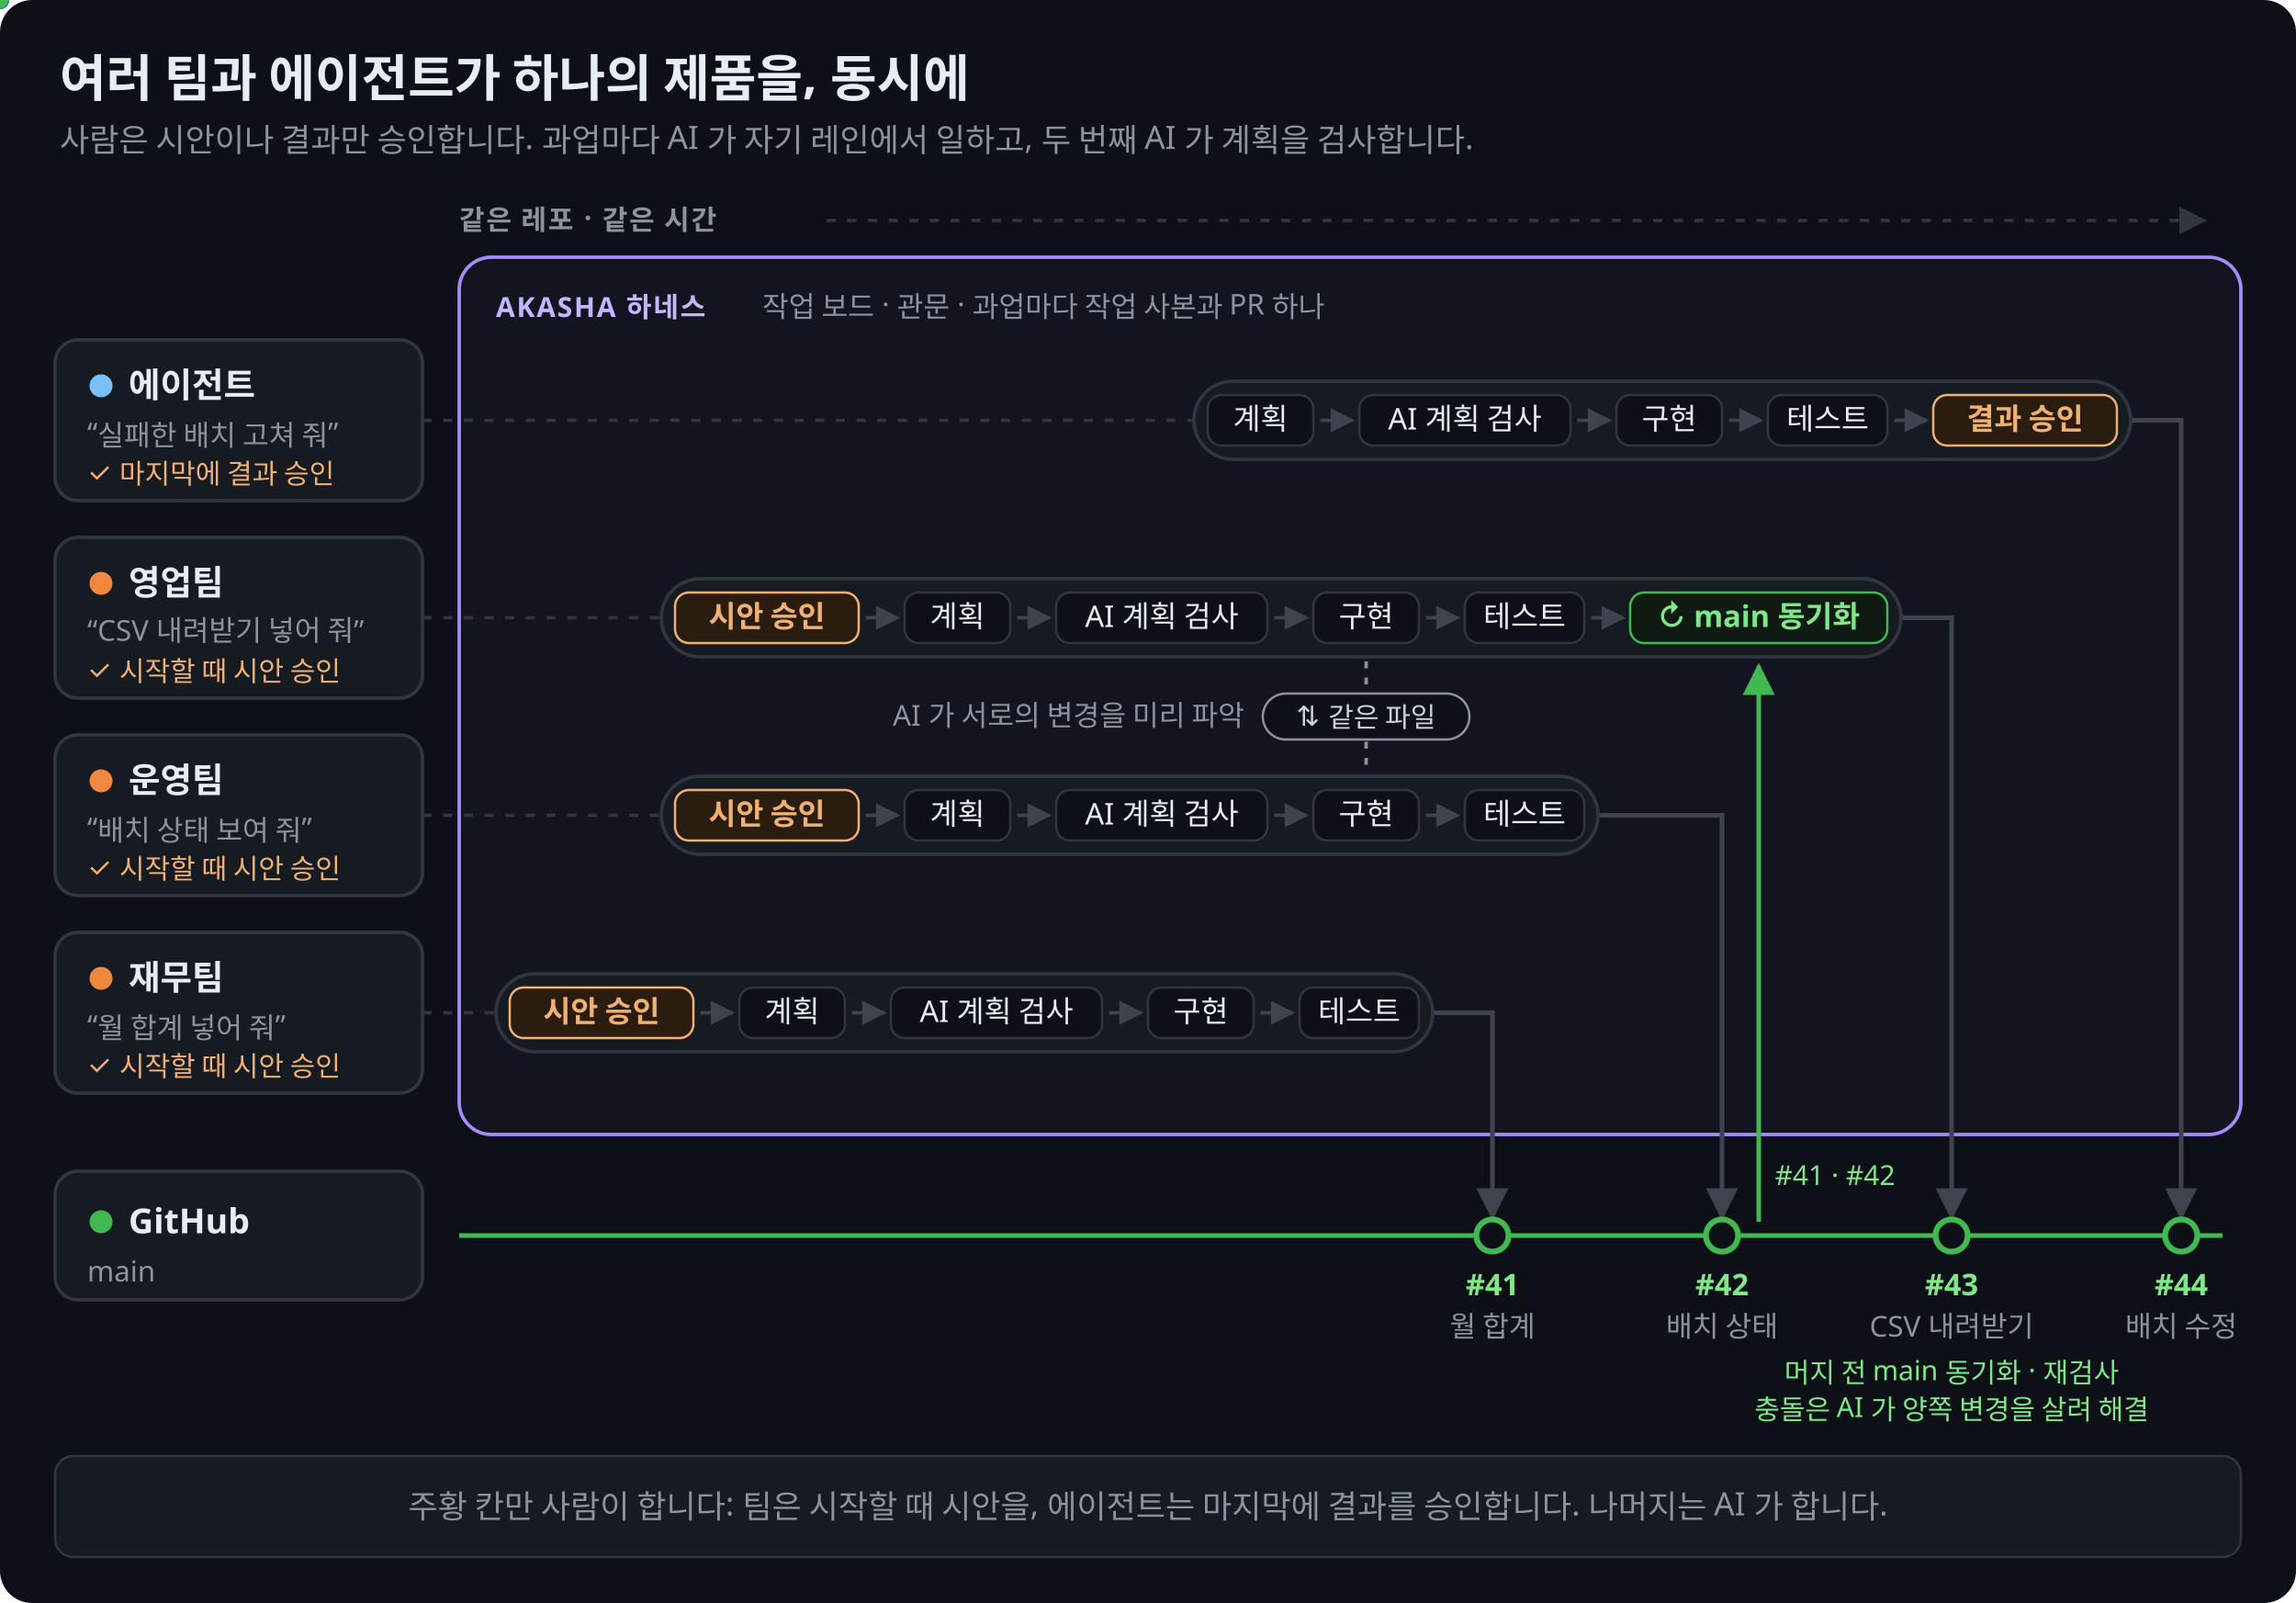
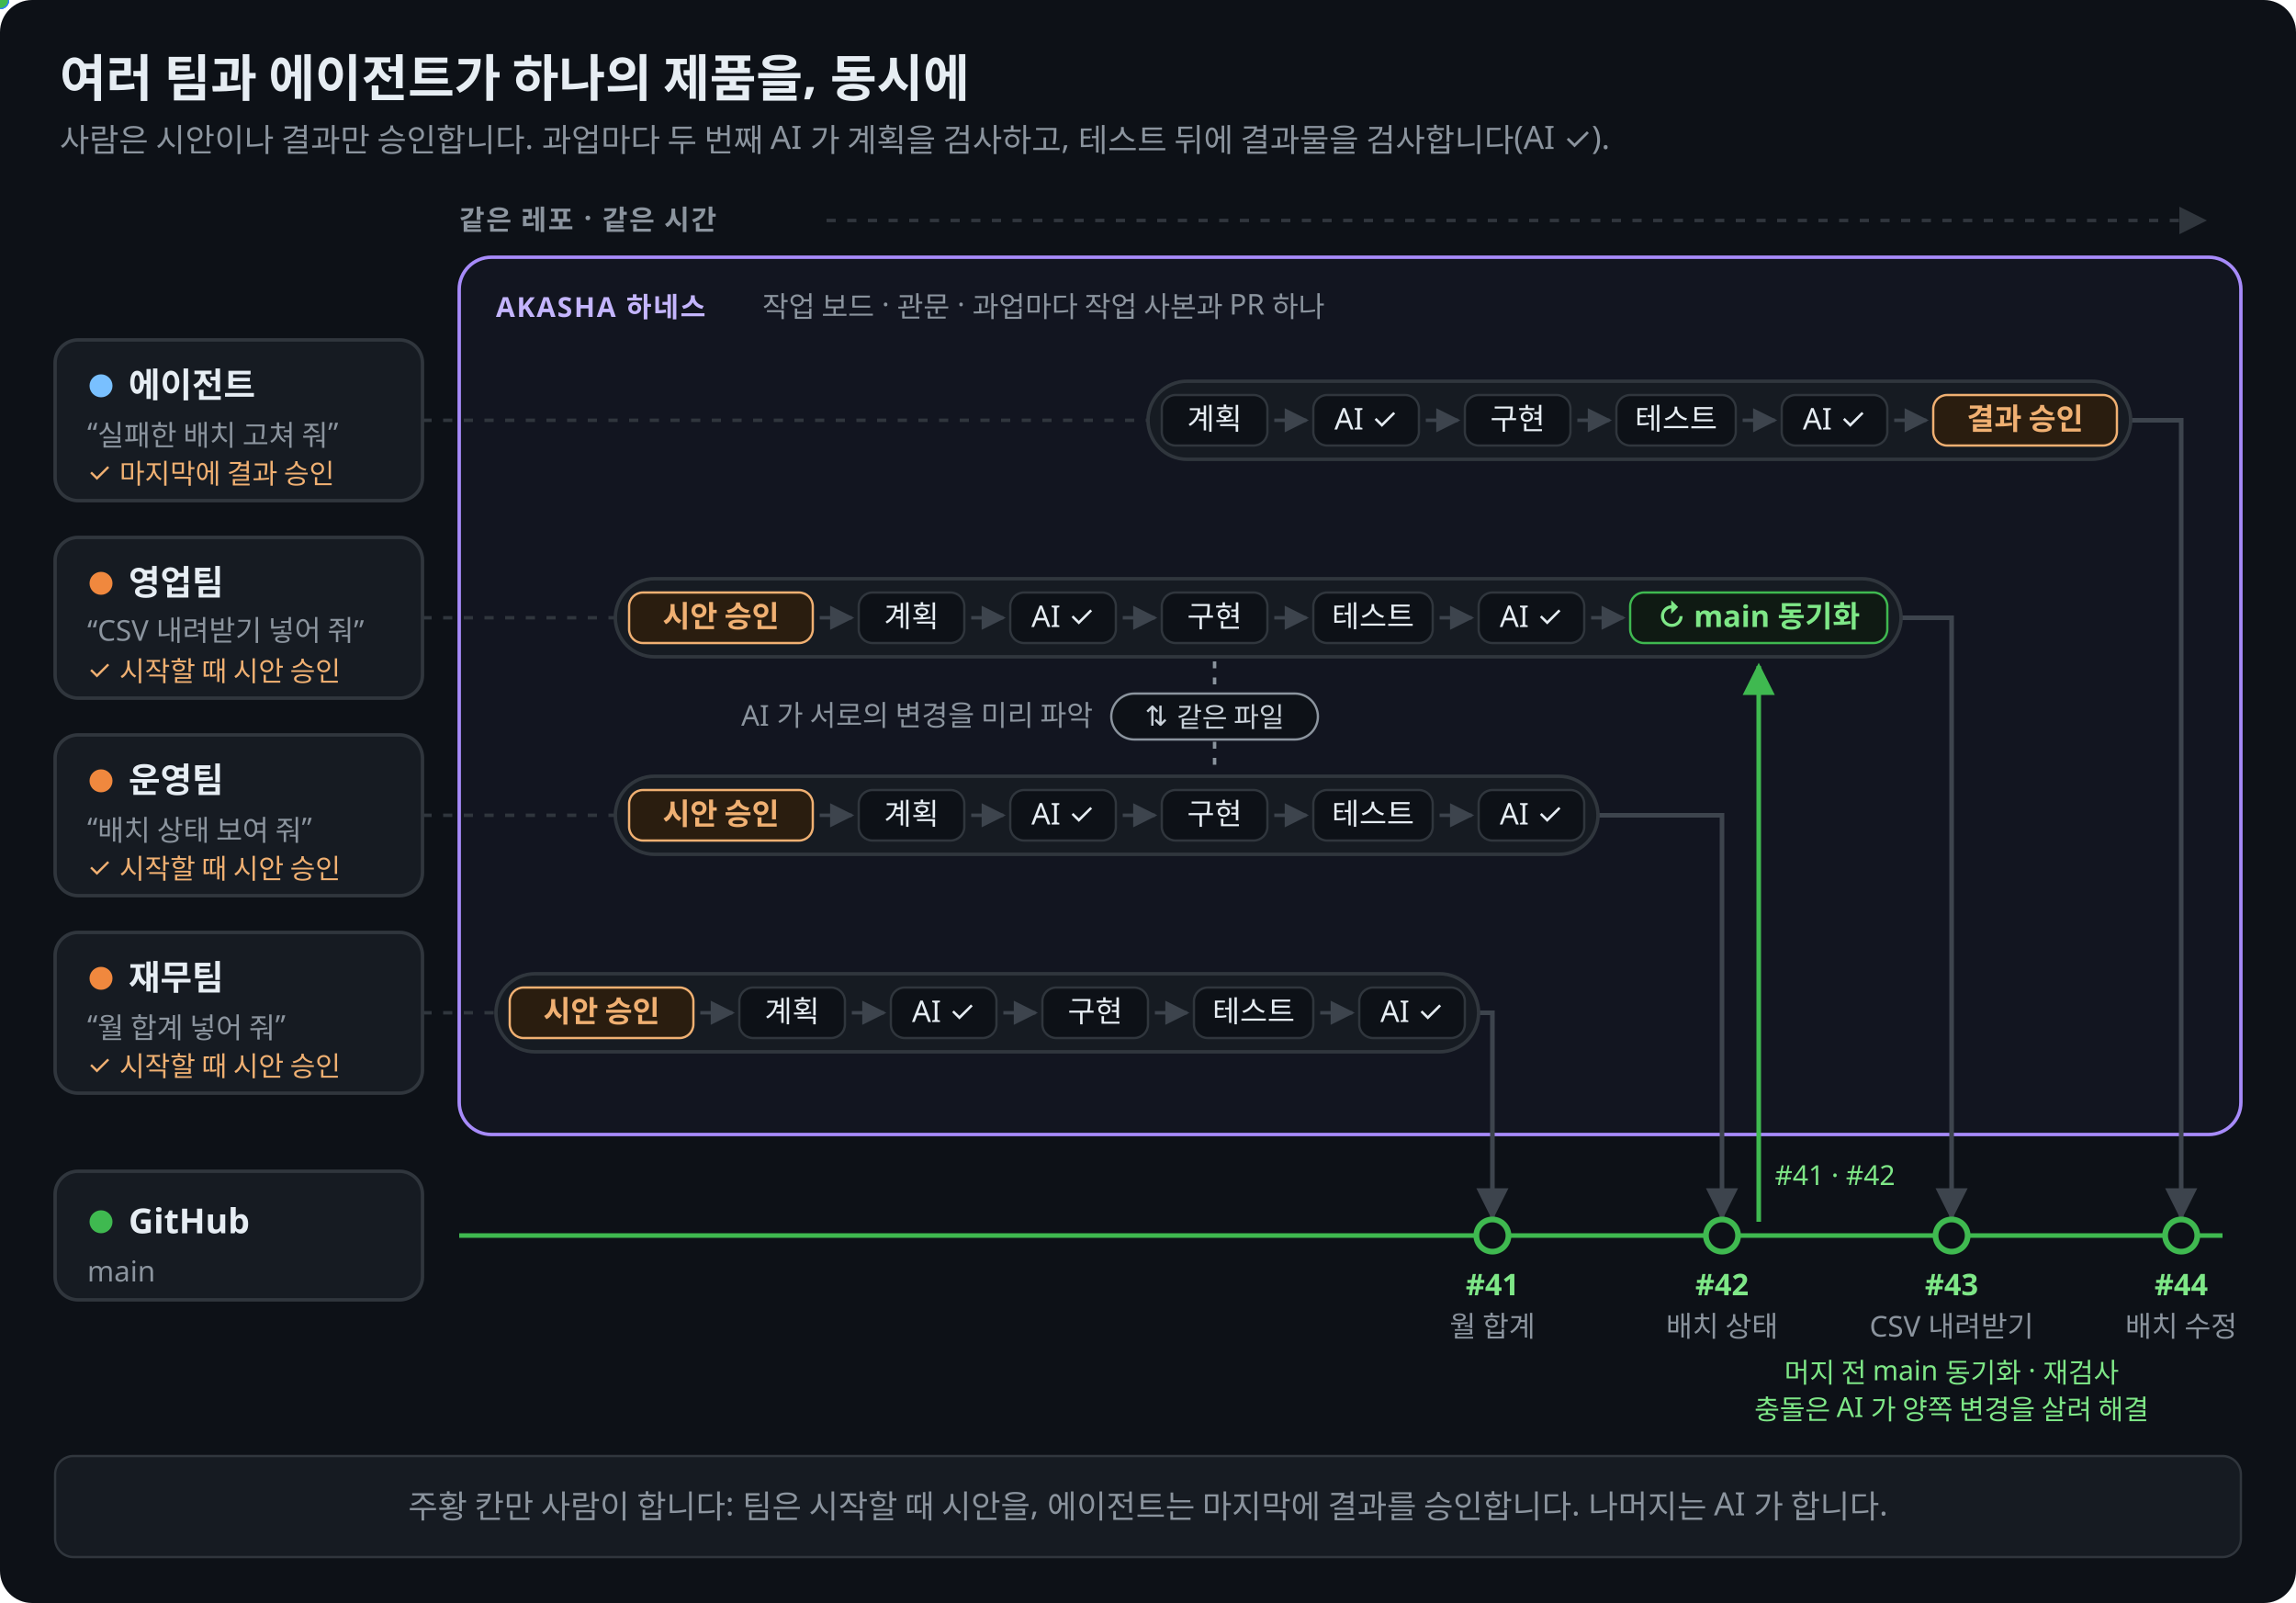
- <svg xmlns="http://www.w3.org/2000/svg" width="1000" height="698" viewBox="0 0 1000 698" role="img" aria-label="여러 팀과 에이전트가 동시에 요청합니다. 주황 칸만 사람이 합니다: 팀은 시작할 때 시안을 승인하고, 에이전트에게 맡긴 사람은 마지막에 결과를 승인합니다. 계획 검사를 포함해 나머지는 모두 AI 가 합니다. 두 과업이 같은 파일을 계획하면 각 AI 가 상대의 변경을 미리 읽습니다. PR 은 과업마다 따로이고 하나씩 main 에 합쳐지며, 뒤 과업은 먼저 main 과 동기화하고 다시 검사합니다. 충돌이면 AI 가 양쪽 변경을 살려 합칩니다.">
+ <svg xmlns="http://www.w3.org/2000/svg" width="1000" height="698" viewBox="0 0 1000 698" role="img" aria-label="여러 팀과 에이전트가 동시에 요청합니다. 주황 칸만 사람이 합니다: 팀은 시작할 때 시안을 승인하고, 에이전트에게 맡긴 사람은 마지막에 결과를 승인합니다. 나머지는 모두 AI 가 합니다. 두 번째 AI 의 검사 두 번, 곧 계획 검사와 테스트 뒤의 결과물 검사도 그렇습니다. 두 과업이 같은 파일을 계획하면 각 AI 가 상대의 변경을 미리 읽습니다. PR 은 과업마다 따로이고 하나씩 main 에 합쳐지며, 뒤 과업은 먼저 main 과 동기화하고 다시 검사합니다. 충돌이면 AI 가 양쪽 변경을 살려 합칩니다.">
  <style>
text{font-family:-apple-system,BlinkMacSystemFont,"Segoe UI","Noto Sans","Malgun Gothic",Helvetica,Arial,sans-serif;fill:#e6edf3}
.title{font-size:22px;font-weight:700}
.sub{font-size:14px;fill:#8b949e}
.label{font-size:12px;font-weight:600;letter-spacing:.06em;fill:#8b949e}
.akasha{font-size:12px;font-weight:700;letter-spacing:.06em;fill:#c4b5fd}
.name{font-size:15px;font-weight:700}
.small{font-size:12.5px;fill:#8b949e}
.how{font-size:12.5px;fill:#8b949e}
.who{font-size:12px;fill:#f0b072}
.gh{font-size:12px;fill:#7ee787}
.foot{font-size:14px;fill:#8b949e}
.bar{font-size:13px}
.commit{font-size:13px;font-weight:700;fill:#7ee787}
.person{font-size:13px;font-weight:600;fill:#f0b072}
.sync{font-size:13px;font-weight:600;fill:#7ee787}
.tag{font-size:12px;fill:#c9d1d9}
@media (prefers-reduced-motion:reduce){.dot{display:none}}
</style>
  <defs>
    <marker id="head" viewBox="0 0 10 10" refX="9" refY="5" markerWidth="7" markerHeight="7" orient="auto">
      <path d="M0,0 L10,5 L0,10 z" fill="#3d444d" />
    </marker>
    <marker id="time" viewBox="0 0 10 10" refX="9" refY="5" markerWidth="8" markerHeight="8" orient="auto">
      <path d="M0,0 L10,5 L0,10 z" fill="#30363d" />
    </marker>
    <marker id="up" viewBox="0 0 10 10" refX="9" refY="5" markerWidth="7" markerHeight="7" orient="auto">
      <path d="M0,0 L10,5 L0,10 z" fill="#3fb950" />
    </marker>
  </defs>
  <rect width="1000" height="698" rx="14" fill="#0d1117" />
  <text x="26" y="42" class="title">여러 팀과 에이전트가 하나의 제품을, 동시에</text>
-   <text x="26" y="66" class="sub">사람은 시안이나 결과만 승인합니다. 과업마다 AI 가 자기 레인에서 일하고, 두 번째 AI 가 계획을 검사합니다.</text>
+   <text x="26" y="66" class="sub">사람은 시안이나 결과만 승인합니다. 과업마다 두 번째 AI 가 계획을 검사하고, 테스트 뒤에 결과물을 검사합니다(AI ✓).</text>
  <text x="200" y="100" class="label">같은 레포 · 같은 시간</text>
  <path d="M360,96 L960,96" stroke="#30363d" stroke-width="1.5" stroke-dasharray="4 5" marker-end="url(#time)" />
  <rect x="200" y="112" width="776" height="382" rx="14" fill="#a78bfa" fill-opacity=".04" stroke="#a78bfa" stroke-width="1.5" />
  <text x="216" y="138" class="akasha">AKASHA 하네스</text>
  <text x="332" y="138" class="small">작업 보드 · 관문 · 과업마다 작업 사본과 PR 하나</text>
  <path d="M200,538 L968,538" stroke="#3fb950" stroke-width="2" />
-   <path d="M184,183 L520,183" stroke="#30363d" stroke-width="1.5" stroke-dasharray="4 5" />
+   <path d="M184,183 L500,183" stroke="#30363d" stroke-width="1.5" stroke-dasharray="4 5" />
  <path d="M928,183 L950,183 L950,530" stroke="#3d444d" stroke-width="2" fill="none" marker-end="url(#head)" />
  <circle r="4" fill="#2f81f7" class="dot">
    <animateMotion dur="4s" begin="-3.0s" repeatCount="indefinite" path="M184,183 L950,183 L950,538" />
  </circle>
-   <path d="M184,269 L288,269" stroke="#30363d" stroke-width="1.5" stroke-dasharray="4 5" />
+   <path d="M184,269 L268,269" stroke="#30363d" stroke-width="1.5" stroke-dasharray="4 5" />
  <path d="M828,269 L850,269 L850,530" stroke="#3d444d" stroke-width="2" fill="none" marker-end="url(#head)" />
  <circle r="4" fill="#2f81f7" class="dot">
    <animateMotion dur="4s" begin="-0.0s" repeatCount="indefinite" path="M184,269 L850,269 L850,538" />
  </circle>
-   <path d="M184,355 L288,355" stroke="#30363d" stroke-width="1.5" stroke-dasharray="4 5" />
+   <path d="M184,355 L268,355" stroke="#30363d" stroke-width="1.5" stroke-dasharray="4 5" />
  <path d="M696,355 L750,355 L750,530" stroke="#3d444d" stroke-width="2" fill="none" marker-end="url(#head)" />
  <circle r="4" fill="#2f81f7" class="dot">
    <animateMotion dur="4s" begin="-1.0s" repeatCount="indefinite" path="M184,355 L750,355 L750,538" />
  </circle>
  <path d="M184,441 L216,441" stroke="#30363d" stroke-width="1.5" stroke-dasharray="4 5" />
-   <path d="M624,441 L650,441 L650,530" stroke="#3d444d" stroke-width="2" fill="none" marker-end="url(#head)" />
+   <path d="M644,441 L650,441 L650,530" stroke="#3d444d" stroke-width="2" fill="none" marker-end="url(#head)" />
  <circle r="4" fill="#2f81f7" class="dot">
    <animateMotion dur="4s" begin="-2.0s" repeatCount="indefinite" path="M184,441 L650,441 L650,538" />
  </circle>
  <rect x="24" y="148" width="160" height="70" rx="10" fill="#161b22" stroke="#30363d" stroke-width="1.5" />
  <circle cx="44" cy="168" r="5" fill="#79c0ff" />
  <text x="56" y="173" class="name">에이전트</text>
  <text x="38" y="193" class="small">“실패한 배치 고쳐 줘”</text>
  <text x="38" y="210" class="who">✓ 마지막에 결과 승인</text>
-   <rect x="520" y="166" width="408" height="34" rx="17" fill="#161b22" stroke="#30363d" stroke-width="1.5" />
-   <rect x="526" y="172" width="46" height="22" rx="6" fill="#0d1117" stroke="#30363d" />
-   <text x="549" y="187" class="bar" text-anchor="middle">계획</text>
-   <path d="M575,183 L589,183" stroke="#3d444d" stroke-width="1.5" marker-end="url(#head)" />
-   <rect x="592" y="172" width="92" height="22" rx="6" fill="#0d1117" stroke="#30363d" />
-   <text x="638" y="187" class="bar" text-anchor="middle">AI 계획 검사</text>
+   <rect x="500" y="166" width="428" height="34" rx="17" fill="#161b22" stroke="#30363d" stroke-width="1.5" />
+   <rect x="506" y="172" width="46" height="22" rx="6" fill="#0d1117" stroke="#30363d" />
+   <text x="529" y="187" class="bar" text-anchor="middle">계획</text>
+   <path d="M555,183 L569,183" stroke="#3d444d" stroke-width="1.5" marker-end="url(#head)" />
+   <rect x="572" y="172" width="46" height="22" rx="6" fill="#0d1117" stroke="#30363d" />
+   <text x="595" y="187" class="bar" text-anchor="middle">AI ✓</text>
+   <path d="M621,183 L635,183" stroke="#3d444d" stroke-width="1.5" marker-end="url(#head)" />
+   <rect x="638" y="172" width="46" height="22" rx="6" fill="#0d1117" stroke="#30363d" />
+   <text x="661" y="187" class="bar" text-anchor="middle">구현</text>
  <path d="M687,183 L701,183" stroke="#3d444d" stroke-width="1.5" marker-end="url(#head)" />
-   <rect x="704" y="172" width="46" height="22" rx="6" fill="#0d1117" stroke="#30363d" />
-   <text x="727" y="187" class="bar" text-anchor="middle">구현</text>
-   <path d="M753,183 L767,183" stroke="#3d444d" stroke-width="1.5" marker-end="url(#head)" />
-   <rect x="770" y="172" width="52" height="22" rx="6" fill="#0d1117" stroke="#30363d" />
-   <text x="796" y="187" class="bar" text-anchor="middle">테스트</text>
+   <rect x="704" y="172" width="52" height="22" rx="6" fill="#0d1117" stroke="#30363d" />
+   <text x="730" y="187" class="bar" text-anchor="middle">테스트</text>
+   <path d="M759,183 L773,183" stroke="#3d444d" stroke-width="1.5" marker-end="url(#head)" />
+   <rect x="776" y="172" width="46" height="22" rx="6" fill="#0d1117" stroke="#30363d" />
+   <text x="799" y="187" class="bar" text-anchor="middle">AI ✓</text>
  <path d="M825,183 L839,183" stroke="#3d444d" stroke-width="1.5" marker-end="url(#head)" />
  <rect x="842" y="172" width="80" height="22" rx="6" fill="#2a1d0f" stroke="#f0b072" />
  <text x="882" y="187" class="person" text-anchor="middle">결과 승인</text>
  <circle cx="950" cy="538" r="7" fill="#0d1117" stroke="#3fb950" stroke-width="2.5" />
  <text x="950" y="564" class="commit" text-anchor="middle">#44</text>
  <text x="950" y="582" class="how" text-anchor="middle">배치 수정</text>
  <rect x="24" y="234" width="160" height="70" rx="10" fill="#161b22" stroke="#30363d" stroke-width="1.5" />
  <circle cx="44" cy="254" r="5" fill="#f0883e" />
  <text x="56" y="259" class="name">영업팀</text>
  <text x="38" y="279" class="small">“CSV 내려받기 넣어 줘”</text>
  <text x="38" y="296" class="who">✓ 시작할 때 시안 승인</text>
-   <rect x="288" y="252" width="540" height="34" rx="17" fill="#161b22" stroke="#30363d" stroke-width="1.5" />
-   <rect x="294" y="258" width="80" height="22" rx="6" fill="#2a1d0f" stroke="#f0b072" />
-   <text x="334" y="273" class="person" text-anchor="middle">시안 승인</text>
-   <path d="M377,269 L391,269" stroke="#3d444d" stroke-width="1.5" marker-end="url(#head)" />
-   <rect x="394" y="258" width="46" height="22" rx="6" fill="#0d1117" stroke="#30363d" />
-   <text x="417" y="273" class="bar" text-anchor="middle">계획</text>
-   <path d="M443,269 L457,269" stroke="#3d444d" stroke-width="1.5" marker-end="url(#head)" />
-   <rect x="460" y="258" width="92" height="22" rx="6" fill="#0d1117" stroke="#30363d" />
-   <text x="506" y="273" class="bar" text-anchor="middle">AI 계획 검사</text>
+   <rect x="268" y="252" width="560" height="34" rx="17" fill="#161b22" stroke="#30363d" stroke-width="1.5" />
+   <rect x="274" y="258" width="80" height="22" rx="6" fill="#2a1d0f" stroke="#f0b072" />
+   <text x="314" y="273" class="person" text-anchor="middle">시안 승인</text>
+   <path d="M357,269 L371,269" stroke="#3d444d" stroke-width="1.5" marker-end="url(#head)" />
+   <rect x="374" y="258" width="46" height="22" rx="6" fill="#0d1117" stroke="#30363d" />
+   <text x="397" y="273" class="bar" text-anchor="middle">계획</text>
+   <path d="M423,269 L437,269" stroke="#3d444d" stroke-width="1.5" marker-end="url(#head)" />
+   <rect x="440" y="258" width="46" height="22" rx="6" fill="#0d1117" stroke="#30363d" />
+   <text x="463" y="273" class="bar" text-anchor="middle">AI ✓</text>
+   <path d="M489,269 L503,269" stroke="#3d444d" stroke-width="1.5" marker-end="url(#head)" />
+   <rect x="506" y="258" width="46" height="22" rx="6" fill="#0d1117" stroke="#30363d" />
+   <text x="529" y="273" class="bar" text-anchor="middle">구현</text>
  <path d="M555,269 L569,269" stroke="#3d444d" stroke-width="1.5" marker-end="url(#head)" />
-   <rect x="572" y="258" width="46" height="22" rx="6" fill="#0d1117" stroke="#30363d" />
-   <text x="595" y="273" class="bar" text-anchor="middle">구현</text>
-   <path d="M621,269 L635,269" stroke="#3d444d" stroke-width="1.5" marker-end="url(#head)" />
-   <rect x="638" y="258" width="52" height="22" rx="6" fill="#0d1117" stroke="#30363d" />
-   <text x="664" y="273" class="bar" text-anchor="middle">테스트</text>
+   <rect x="572" y="258" width="52" height="22" rx="6" fill="#0d1117" stroke="#30363d" />
+   <text x="598" y="273" class="bar" text-anchor="middle">테스트</text>
+   <path d="M627,269 L641,269" stroke="#3d444d" stroke-width="1.5" marker-end="url(#head)" />
+   <rect x="644" y="258" width="46" height="22" rx="6" fill="#0d1117" stroke="#30363d" />
+   <text x="667" y="273" class="bar" text-anchor="middle">AI ✓</text>
  <path d="M693,269 L707,269" stroke="#3d444d" stroke-width="1.5" marker-end="url(#head)" />
  <rect x="710" y="258" width="112" height="22" rx="6" fill="#0f1a13" stroke="#3fb950" />
  <text x="766" y="273" class="sync" text-anchor="middle">↻ main 동기화</text>
  <circle cx="850" cy="538" r="7" fill="#0d1117" stroke="#3fb950" stroke-width="2.5" />
  <text x="850" y="564" class="commit" text-anchor="middle">#43</text>
  <text x="850" y="582" class="how" text-anchor="middle">CSV 내려받기</text>
  <rect x="24" y="320" width="160" height="70" rx="10" fill="#161b22" stroke="#30363d" stroke-width="1.5" />
  <circle cx="44" cy="340" r="5" fill="#f0883e" />
  <text x="56" y="345" class="name">운영팀</text>
  <text x="38" y="365" class="small">“배치 상태 보여 줘”</text>
  <text x="38" y="382" class="who">✓ 시작할 때 시안 승인</text>
-   <rect x="288" y="338" width="408" height="34" rx="17" fill="#161b22" stroke="#30363d" stroke-width="1.5" />
-   <rect x="294" y="344" width="80" height="22" rx="6" fill="#2a1d0f" stroke="#f0b072" />
-   <text x="334" y="359" class="person" text-anchor="middle">시안 승인</text>
-   <path d="M377,355 L391,355" stroke="#3d444d" stroke-width="1.5" marker-end="url(#head)" />
-   <rect x="394" y="344" width="46" height="22" rx="6" fill="#0d1117" stroke="#30363d" />
-   <text x="417" y="359" class="bar" text-anchor="middle">계획</text>
-   <path d="M443,355 L457,355" stroke="#3d444d" stroke-width="1.5" marker-end="url(#head)" />
-   <rect x="460" y="344" width="92" height="22" rx="6" fill="#0d1117" stroke="#30363d" />
-   <text x="506" y="359" class="bar" text-anchor="middle">AI 계획 검사</text>
+   <rect x="268" y="338" width="428" height="34" rx="17" fill="#161b22" stroke="#30363d" stroke-width="1.5" />
+   <rect x="274" y="344" width="80" height="22" rx="6" fill="#2a1d0f" stroke="#f0b072" />
+   <text x="314" y="359" class="person" text-anchor="middle">시안 승인</text>
+   <path d="M357,355 L371,355" stroke="#3d444d" stroke-width="1.5" marker-end="url(#head)" />
+   <rect x="374" y="344" width="46" height="22" rx="6" fill="#0d1117" stroke="#30363d" />
+   <text x="397" y="359" class="bar" text-anchor="middle">계획</text>
+   <path d="M423,355 L437,355" stroke="#3d444d" stroke-width="1.5" marker-end="url(#head)" />
+   <rect x="440" y="344" width="46" height="22" rx="6" fill="#0d1117" stroke="#30363d" />
+   <text x="463" y="359" class="bar" text-anchor="middle">AI ✓</text>
+   <path d="M489,355 L503,355" stroke="#3d444d" stroke-width="1.5" marker-end="url(#head)" />
+   <rect x="506" y="344" width="46" height="22" rx="6" fill="#0d1117" stroke="#30363d" />
+   <text x="529" y="359" class="bar" text-anchor="middle">구현</text>
  <path d="M555,355 L569,355" stroke="#3d444d" stroke-width="1.5" marker-end="url(#head)" />
-   <rect x="572" y="344" width="46" height="22" rx="6" fill="#0d1117" stroke="#30363d" />
-   <text x="595" y="359" class="bar" text-anchor="middle">구현</text>
-   <path d="M621,355 L635,355" stroke="#3d444d" stroke-width="1.5" marker-end="url(#head)" />
-   <rect x="638" y="344" width="52" height="22" rx="6" fill="#0d1117" stroke="#30363d" />
-   <text x="664" y="359" class="bar" text-anchor="middle">테스트</text>
+   <rect x="572" y="344" width="52" height="22" rx="6" fill="#0d1117" stroke="#30363d" />
+   <text x="598" y="359" class="bar" text-anchor="middle">테스트</text>
+   <path d="M627,355 L641,355" stroke="#3d444d" stroke-width="1.5" marker-end="url(#head)" />
+   <rect x="644" y="344" width="46" height="22" rx="6" fill="#0d1117" stroke="#30363d" />
+   <text x="667" y="359" class="bar" text-anchor="middle">AI ✓</text>
  <circle cx="750" cy="538" r="7" fill="#0d1117" stroke="#3fb950" stroke-width="2.5" />
  <text x="750" y="564" class="commit" text-anchor="middle">#42</text>
  <text x="750" y="582" class="how" text-anchor="middle">배치 상태</text>
-   <path d="M595,288 L595,336" stroke="#8b949e" stroke-width="1.5" stroke-dasharray="3 4" />
-   <rect x="550" y="302" width="90" height="20" rx="10" fill="#0d1117" stroke="#8b949e" />
-   <text x="595" y="316" class="tag" text-anchor="middle">⇅ 같은 파일</text>
-   <text x="542" y="316" class="how" text-anchor="end">AI 가 서로의 변경을 미리 파악</text>
+   <path d="M529,288 L529,336" stroke="#8b949e" stroke-width="1.5" stroke-dasharray="3 4" />
+   <rect x="484" y="302" width="90" height="20" rx="10" fill="#0d1117" stroke="#8b949e" />
+   <text x="529" y="316" class="tag" text-anchor="middle">⇅ 같은 파일</text>
+   <text x="476" y="316" class="how" text-anchor="end">AI 가 서로의 변경을 미리 파악</text>
  <rect x="24" y="406" width="160" height="70" rx="10" fill="#161b22" stroke="#30363d" stroke-width="1.5" />
  <circle cx="44" cy="426" r="5" fill="#f0883e" />
  <text x="56" y="431" class="name">재무팀</text>
  <text x="38" y="451" class="small">“월 합계 넣어 줘”</text>
  <text x="38" y="468" class="who">✓ 시작할 때 시안 승인</text>
-   <rect x="216" y="424" width="408" height="34" rx="17" fill="#161b22" stroke="#30363d" stroke-width="1.5" />
+   <rect x="216" y="424" width="428" height="34" rx="17" fill="#161b22" stroke="#30363d" stroke-width="1.5" />
  <rect x="222" y="430" width="80" height="22" rx="6" fill="#2a1d0f" stroke="#f0b072" />
  <text x="262" y="445" class="person" text-anchor="middle">시안 승인</text>
  <path d="M305,441 L319,441" stroke="#3d444d" stroke-width="1.5" marker-end="url(#head)" />
  <rect x="322" y="430" width="46" height="22" rx="6" fill="#0d1117" stroke="#30363d" />
  <text x="345" y="445" class="bar" text-anchor="middle">계획</text>
  <path d="M371,441 L385,441" stroke="#3d444d" stroke-width="1.5" marker-end="url(#head)" />
-   <rect x="388" y="430" width="92" height="22" rx="6" fill="#0d1117" stroke="#30363d" />
-   <text x="434" y="445" class="bar" text-anchor="middle">AI 계획 검사</text>
-   <path d="M483,441 L497,441" stroke="#3d444d" stroke-width="1.5" marker-end="url(#head)" />
-   <rect x="500" y="430" width="46" height="22" rx="6" fill="#0d1117" stroke="#30363d" />
-   <text x="523" y="445" class="bar" text-anchor="middle">구현</text>
-   <path d="M549,441 L563,441" stroke="#3d444d" stroke-width="1.5" marker-end="url(#head)" />
-   <rect x="566" y="430" width="52" height="22" rx="6" fill="#0d1117" stroke="#30363d" />
-   <text x="592" y="445" class="bar" text-anchor="middle">테스트</text>
+   <rect x="388" y="430" width="46" height="22" rx="6" fill="#0d1117" stroke="#30363d" />
+   <text x="411" y="445" class="bar" text-anchor="middle">AI ✓</text>
+   <path d="M437,441 L451,441" stroke="#3d444d" stroke-width="1.5" marker-end="url(#head)" />
+   <rect x="454" y="430" width="46" height="22" rx="6" fill="#0d1117" stroke="#30363d" />
+   <text x="477" y="445" class="bar" text-anchor="middle">구현</text>
+   <path d="M503,441 L517,441" stroke="#3d444d" stroke-width="1.5" marker-end="url(#head)" />
+   <rect x="520" y="430" width="52" height="22" rx="6" fill="#0d1117" stroke="#30363d" />
+   <text x="546" y="445" class="bar" text-anchor="middle">테스트</text>
+   <path d="M575,441 L589,441" stroke="#3d444d" stroke-width="1.5" marker-end="url(#head)" />
+   <rect x="592" y="430" width="46" height="22" rx="6" fill="#0d1117" stroke="#30363d" />
+   <text x="615" y="445" class="bar" text-anchor="middle">AI ✓</text>
  <circle cx="650" cy="538" r="7" fill="#0d1117" stroke="#3fb950" stroke-width="2.5" />
  <text x="650" y="564" class="commit" text-anchor="middle">#41</text>
  <text x="650" y="582" class="how" text-anchor="middle">월 합계</text>
  <path d="M766,532 L766,290" stroke="#3fb950" stroke-width="2" fill="none" marker-end="url(#up)" />
  <circle r="3.5" fill="#3fb950" class="dot">
    <animateMotion dur="4s" begin="-0.5s" repeatCount="indefinite" path="M766,538 L766,290" />
  </circle>
  <text x="773" y="516" class="gh">#41 · #42</text>
  <text x="850" y="602" class="gh" text-anchor="middle">머지 전 main 동기화 · 재검사</text>
  <text x="850" y="618" class="gh" text-anchor="middle">충돌은 AI 가 양쪽 변경을 살려 해결</text>
  <rect x="24" y="510" width="160" height="56" rx="10" fill="#161b22" stroke="#30363d" stroke-width="1.5" />
  <circle cx="44" cy="532" r="5" fill="#3fb950" />
  <text x="56" y="537" class="name">GitHub</text>
  <text x="38" y="558" class="small">main</text>
  <rect x="24" y="634" width="952" height="44" rx="8" fill="#161b22" stroke="#30363d" />
  <text x="500" y="661" class="foot" text-anchor="middle">주황 칸만 사람이 합니다: 팀은 시작할 때 시안을, 에이전트는 마지막에 결과를 승인합니다. 나머지는 AI 가 합니다.</text>
</svg>
